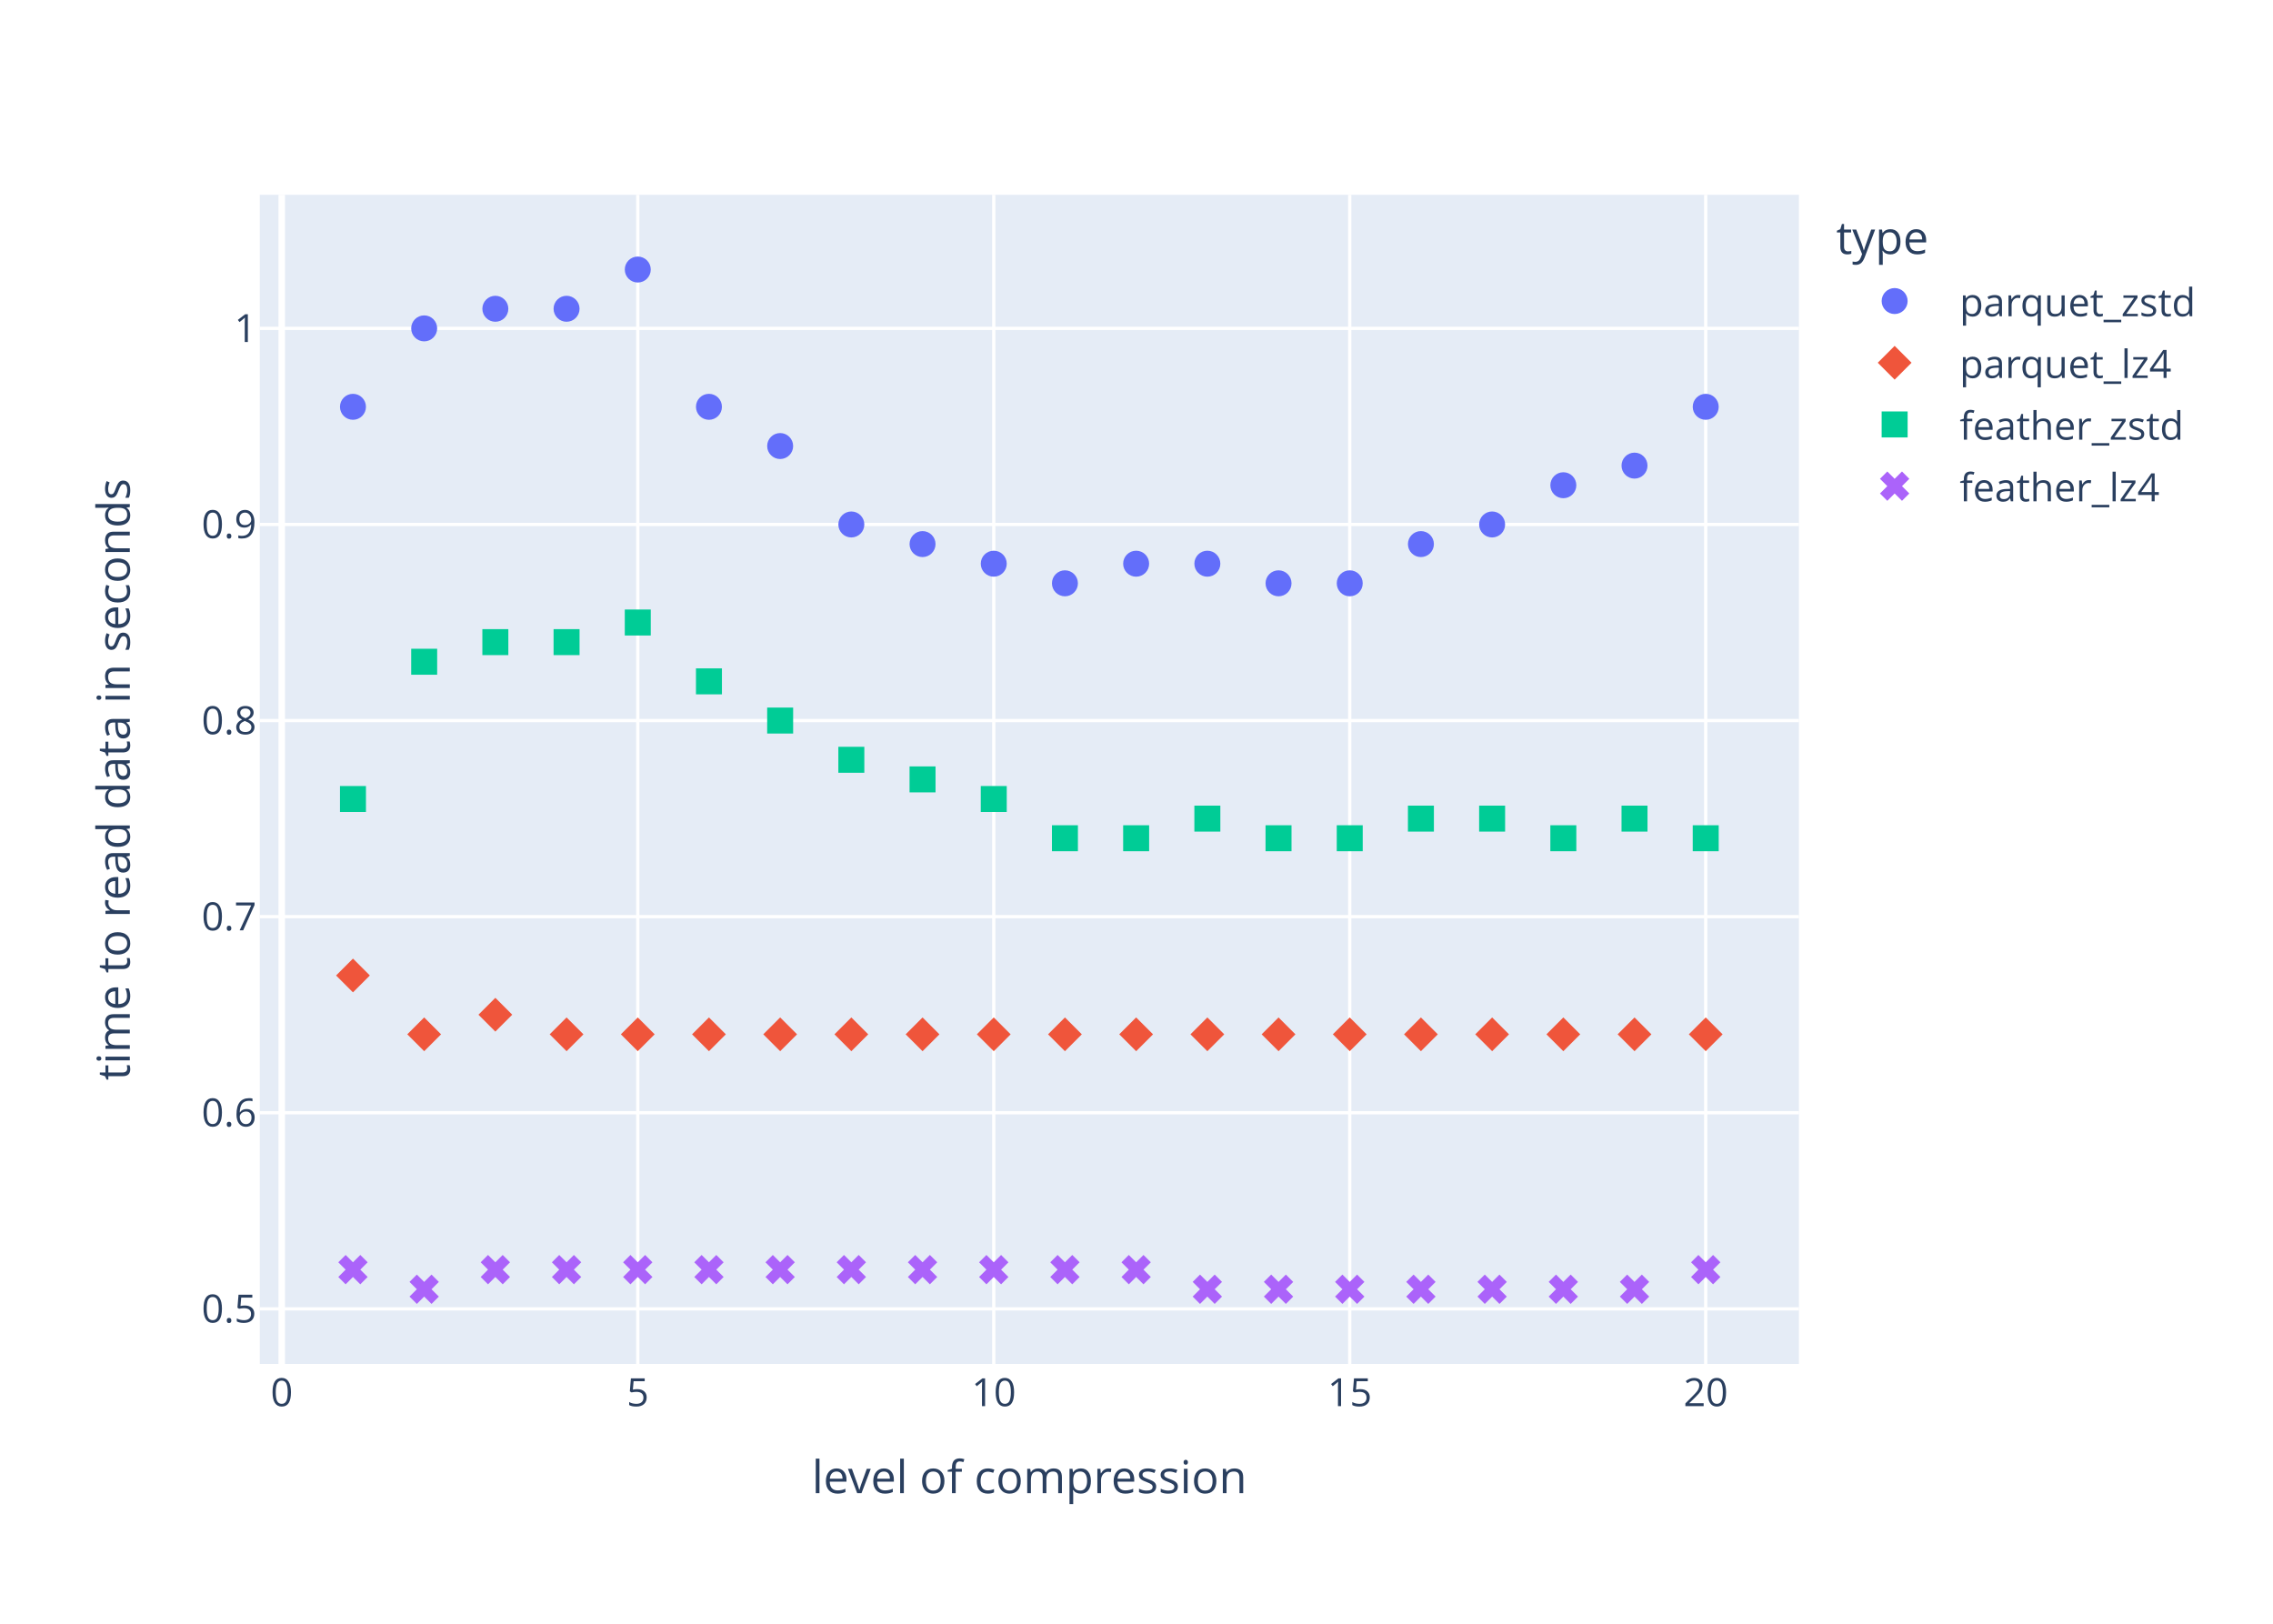
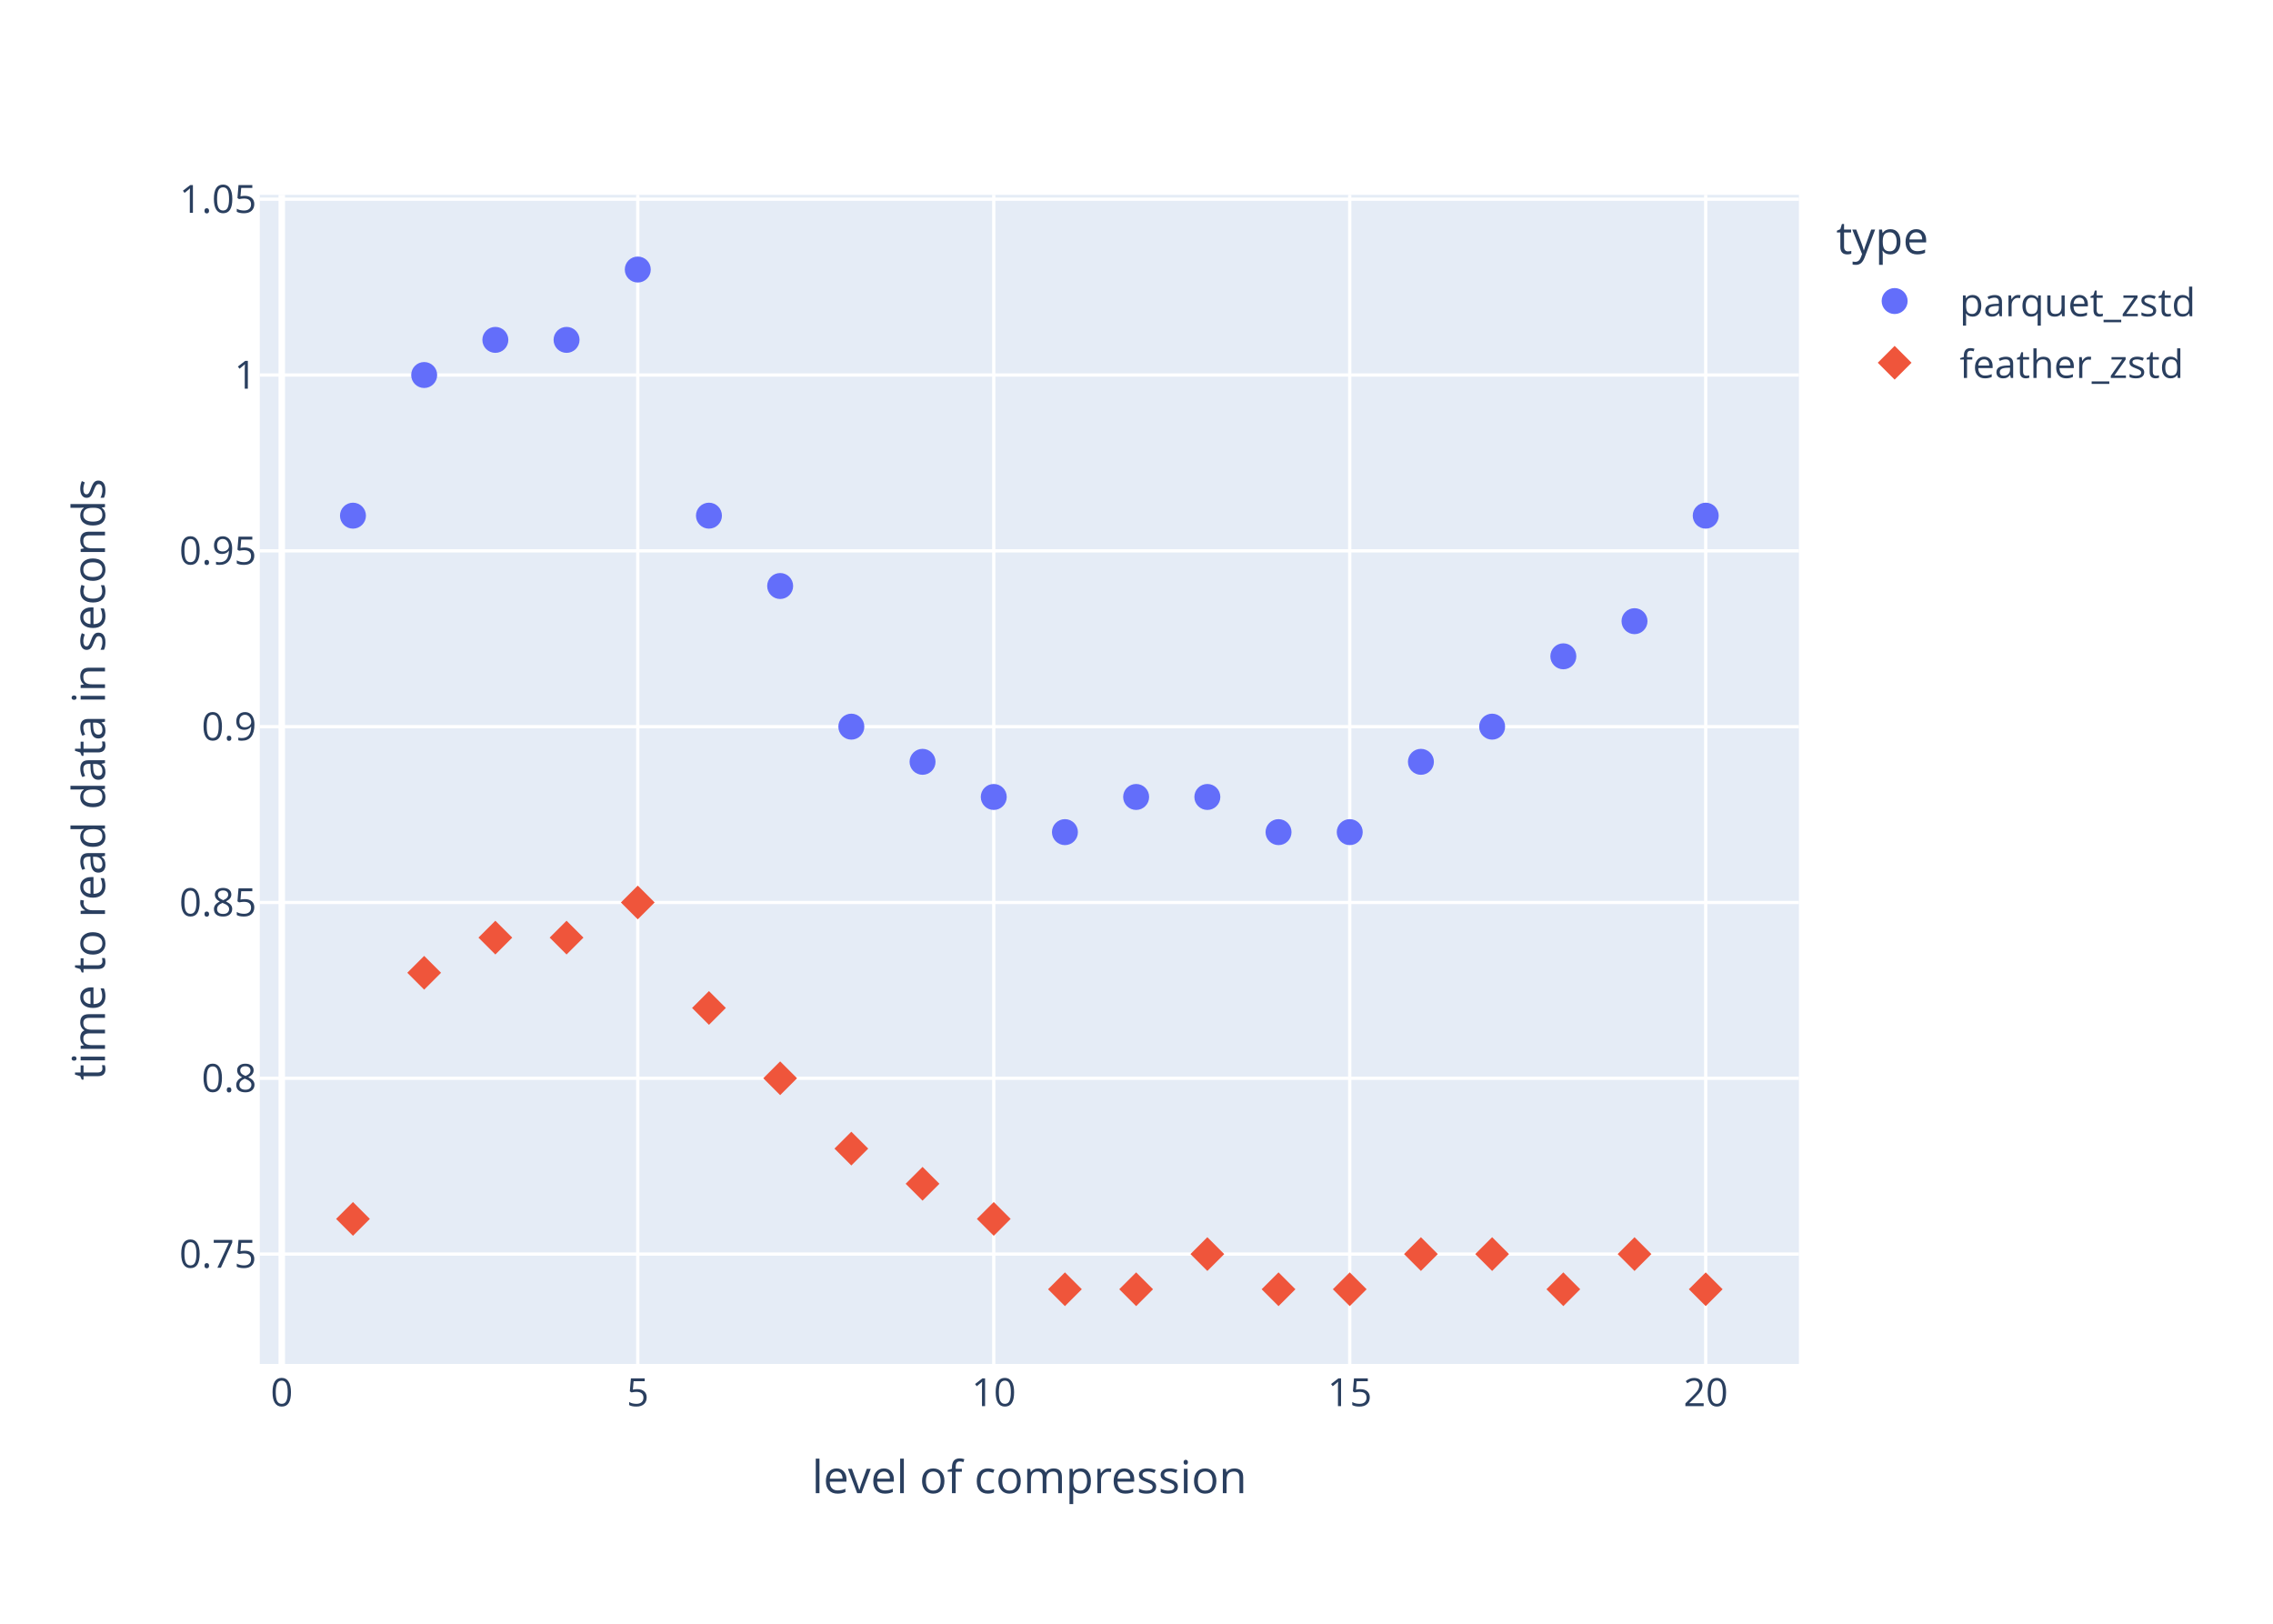
<svg xmlns="http://www.w3.org/2000/svg" class="main-svg" width="700" height="500" style="" viewBox="0 0 700 500">
  <rect x="0" y="0" width="700" height="500" style="fill: rgb(255, 255, 255); fill-opacity: 1;" />
-   <defs id="defs-5e5208">
+   <defs id="defs-20cf2a">
    <g class="clips">
-       <clipPath id="clip5e5208xyplot" class="plotclip">
+       <clipPath id="clip20cf2axyplot" class="plotclip">
        <rect width="474" height="360" />
      </clipPath>
-       <clipPath class="axesclip" id="clip5e5208x">
+       <clipPath class="axesclip" id="clip20cf2ax">
        <rect x="80" y="0" width="474" height="500" />
      </clipPath>
-       <clipPath class="axesclip" id="clip5e5208y">
+       <clipPath class="axesclip" id="clip20cf2ay">
        <rect x="0" y="60" width="700" height="360" />
      </clipPath>
-       <clipPath class="axesclip" id="clip5e5208xy">
+       <clipPath class="axesclip" id="clip20cf2axy">
        <rect x="80" y="60" width="474" height="360" />
      </clipPath>
    </g>
    <g class="gradients" />
    <g class="patterns" />
  </defs>
  <g class="bglayer">
    <rect class="bg" x="80" y="60" width="474" height="360" style="fill: rgb(229, 236, 246); fill-opacity: 1; stroke-width: 0;" />
  </g>
  <g class="layer-below">
    <g class="imagelayer" />
    <g class="shapelayer" />
  </g>
  <g class="cartesianlayer">
    <g class="subplot xy">
      <g class="layer-subplot">
        <g class="shapelayer" />
        <g class="imagelayer" />
      </g>
      <g class="minor-gridlayer">
        <g class="x" />
        <g class="y" />
      </g>
      <g class="gridlayer">
        <g class="x">
          <path class="xgrid crisp" transform="translate(196.41,0)" d="M0,60v360" style="stroke: rgb(255, 255, 255); stroke-opacity: 1; stroke-width: 1px;" />
          <path class="xgrid crisp" transform="translate(306.04,0)" d="M0,60v360" style="stroke: rgb(255, 255, 255); stroke-opacity: 1; stroke-width: 1px;" />
          <path class="xgrid crisp" transform="translate(415.67,0)" d="M0,60v360" style="stroke: rgb(255, 255, 255); stroke-opacity: 1; stroke-width: 1px;" />
          <path class="xgrid crisp" transform="translate(525.3,0)" d="M0,60v360" style="stroke: rgb(255, 255, 255); stroke-opacity: 1; stroke-width: 1px;" />
        </g>
        <g class="y">
-           <path class="ygrid crisp" transform="translate(0,403.04)" d="M80,0h474" style="stroke: rgb(255, 255, 255); stroke-opacity: 1; stroke-width: 1px;" />
-           <path class="ygrid crisp" transform="translate(0,342.65)" d="M80,0h474" style="stroke: rgb(255, 255, 255); stroke-opacity: 1; stroke-width: 1px;" />
-           <path class="ygrid crisp" transform="translate(0,282.27)" d="M80,0h474" style="stroke: rgb(255, 255, 255); stroke-opacity: 1; stroke-width: 1px;" />
-           <path class="ygrid crisp" transform="translate(0,221.88)" d="M80,0h474" style="stroke: rgb(255, 255, 255); stroke-opacity: 1; stroke-width: 1px;" />
-           <path class="ygrid crisp" transform="translate(0,161.5)" d="M80,0h474" style="stroke: rgb(255, 255, 255); stroke-opacity: 1; stroke-width: 1px;" />
-           <path class="ygrid crisp" transform="translate(0,101.12)" d="M80,0h474" style="stroke: rgb(255, 255, 255); stroke-opacity: 1; stroke-width: 1px;" />
+           <path class="ygrid crisp" transform="translate(0,386.17)" d="M80,0h474" style="stroke: rgb(255, 255, 255); stroke-opacity: 1; stroke-width: 1px;" />
+           <path class="ygrid crisp" transform="translate(0,332.03)" d="M80,0h474" style="stroke: rgb(255, 255, 255); stroke-opacity: 1; stroke-width: 1px;" />
+           <path class="ygrid crisp" transform="translate(0,277.9)" d="M80,0h474" style="stroke: rgb(255, 255, 255); stroke-opacity: 1; stroke-width: 1px;" />
+           <path class="ygrid crisp" transform="translate(0,223.76)" d="M80,0h474" style="stroke: rgb(255, 255, 255); stroke-opacity: 1; stroke-width: 1px;" />
+           <path class="ygrid crisp" transform="translate(0,169.62)" d="M80,0h474" style="stroke: rgb(255, 255, 255); stroke-opacity: 1; stroke-width: 1px;" />
+           <path class="ygrid crisp" transform="translate(0,115.48)" d="M80,0h474" style="stroke: rgb(255, 255, 255); stroke-opacity: 1; stroke-width: 1px;" />
+           <path class="ygrid crisp" transform="translate(0,61.34)" d="M80,0h474" style="stroke: rgb(255, 255, 255); stroke-opacity: 1; stroke-width: 1px;" />
        </g>
      </g>
      <g class="zerolinelayer">
        <path class="xzl zl crisp" transform="translate(86.77,0)" d="M0,60v360" style="stroke: rgb(255, 255, 255); stroke-opacity: 1; stroke-width: 2px;" />
      </g>
      <g class="layer-between">
        <g class="shapelayer" />
        <g class="imagelayer" />
      </g>
      <path class="xlines-below" />
      <path class="ylines-below" />
      <g class="overlines-below" />
      <g class="xaxislayer-below" />
      <g class="yaxislayer-below" />
      <g class="overaxes-below" />
-       <g class="plot" transform="translate(80,60)" clip-path="url(#clip5e5208xyplot)">
+       <g class="plot" transform="translate(80,60)" clip-path="url(#clip20cf2axyplot)">
        <g class="scatterlayer mlayer">
-           <g class="trace scatter tracee0b174" style="stroke-miterlimit: 2; opacity: 1;">
+           <g class="trace scatter trace0eaadf" style="stroke-miterlimit: 2; opacity: 1;">
            <g class="fills" />
            <g class="errorbars" />
            <g class="lines" />
            <g class="points">
-               <path class="point plotly-customdata" transform="translate(28.7,65.27)" d="M4,0A4,4 0 1,1 0,-4A4,4 0 0,1 4,0Z" style="opacity: 1; stroke-width: 0px; fill: rgb(99, 110, 250); fill-opacity: 1;" />
-               <path class="point plotly-customdata" transform="translate(50.63,41.12)" d="M4,0A4,4 0 1,1 0,-4A4,4 0 0,1 4,0Z" style="opacity: 1; stroke-width: 0px; fill: rgb(99, 110, 250); fill-opacity: 1;" />
-               <path class="point plotly-customdata" transform="translate(72.55,35.08)" d="M4,0A4,4 0 1,1 0,-4A4,4 0 0,1 4,0Z" style="opacity: 1; stroke-width: 0px; fill: rgb(99, 110, 250); fill-opacity: 1;" />
-               <path class="point plotly-customdata" transform="translate(94.48,35.08)" d="M4,0A4,4 0 1,1 0,-4A4,4 0 0,1 4,0Z" style="opacity: 1; stroke-width: 0px; fill: rgb(99, 110, 250); fill-opacity: 1;" />
+               <path class="point plotly-customdata" transform="translate(28.7,98.79)" d="M4,0A4,4 0 1,1 0,-4A4,4 0 0,1 4,0Z" style="opacity: 1; stroke-width: 0px; fill: rgb(99, 110, 250); fill-opacity: 1;" />
+               <path class="point plotly-customdata" transform="translate(50.63,55.48)" d="M4,0A4,4 0 1,1 0,-4A4,4 0 0,1 4,0Z" style="opacity: 1; stroke-width: 0px; fill: rgb(99, 110, 250); fill-opacity: 1;" />
+               <path class="point plotly-customdata" transform="translate(72.55,44.66)" d="M4,0A4,4 0 1,1 0,-4A4,4 0 0,1 4,0Z" style="opacity: 1; stroke-width: 0px; fill: rgb(99, 110, 250); fill-opacity: 1;" />
+               <path class="point plotly-customdata" transform="translate(94.48,44.66)" d="M4,0A4,4 0 1,1 0,-4A4,4 0 0,1 4,0Z" style="opacity: 1; stroke-width: 0px; fill: rgb(99, 110, 250); fill-opacity: 1;" />
              <path class="point plotly-customdata" transform="translate(116.41,23)" d="M4,0A4,4 0 1,1 0,-4A4,4 0 0,1 4,0Z" style="opacity: 1; stroke-width: 0px; fill: rgb(99, 110, 250); fill-opacity: 1;" />
-               <path class="point plotly-customdata" transform="translate(138.33,65.27)" d="M4,0A4,4 0 1,1 0,-4A4,4 0 0,1 4,0Z" style="opacity: 1; stroke-width: 0px; fill: rgb(99, 110, 250); fill-opacity: 1;" />
-               <path class="point plotly-customdata" transform="translate(160.26,77.35)" d="M4,0A4,4 0 1,1 0,-4A4,4 0 0,1 4,0Z" style="opacity: 1; stroke-width: 0px; fill: rgb(99, 110, 250); fill-opacity: 1;" />
-               <path class="point plotly-customdata" transform="translate(182.18,101.5)" d="M4,0A4,4 0 1,1 0,-4A4,4 0 0,1 4,0Z" style="opacity: 1; stroke-width: 0px; fill: rgb(99, 110, 250); fill-opacity: 1;" />
-               <path class="point plotly-customdata" transform="translate(204.11,107.54)" d="M4,0A4,4 0 1,1 0,-4A4,4 0 0,1 4,0Z" style="opacity: 1; stroke-width: 0px; fill: rgb(99, 110, 250); fill-opacity: 1;" />
-               <path class="point plotly-customdata" transform="translate(226.04,113.58)" d="M4,0A4,4 0 1,1 0,-4A4,4 0 0,1 4,0Z" style="opacity: 1; stroke-width: 0px; fill: rgb(99, 110, 250); fill-opacity: 1;" />
-               <path class="point plotly-customdata" transform="translate(247.96,119.62)" d="M4,0A4,4 0 1,1 0,-4A4,4 0 0,1 4,0Z" style="opacity: 1; stroke-width: 0px; fill: rgb(99, 110, 250); fill-opacity: 1;" />
-               <path class="point plotly-customdata" transform="translate(269.89,113.58)" d="M4,0A4,4 0 1,1 0,-4A4,4 0 0,1 4,0Z" style="opacity: 1; stroke-width: 0px; fill: rgb(99, 110, 250); fill-opacity: 1;" />
-               <path class="point plotly-customdata" transform="translate(291.82,113.58)" d="M4,0A4,4 0 1,1 0,-4A4,4 0 0,1 4,0Z" style="opacity: 1; stroke-width: 0px; fill: rgb(99, 110, 250); fill-opacity: 1;" />
-               <path class="point plotly-customdata" transform="translate(313.74,119.62)" d="M4,0A4,4 0 1,1 0,-4A4,4 0 0,1 4,0Z" style="opacity: 1; stroke-width: 0px; fill: rgb(99, 110, 250); fill-opacity: 1;" />
-               <path class="point plotly-customdata" transform="translate(335.67,119.62)" d="M4,0A4,4 0 1,1 0,-4A4,4 0 0,1 4,0Z" style="opacity: 1; stroke-width: 0px; fill: rgb(99, 110, 250); fill-opacity: 1;" />
-               <path class="point plotly-customdata" transform="translate(357.59,107.54)" d="M4,0A4,4 0 1,1 0,-4A4,4 0 0,1 4,0Z" style="opacity: 1; stroke-width: 0px; fill: rgb(99, 110, 250); fill-opacity: 1;" />
-               <path class="point plotly-customdata" transform="translate(379.52,101.5)" d="M4,0A4,4 0 1,1 0,-4A4,4 0 0,1 4,0Z" style="opacity: 1; stroke-width: 0px; fill: rgb(99, 110, 250); fill-opacity: 1;" />
-               <path class="point plotly-customdata" transform="translate(401.45,89.42)" d="M4,0A4,4 0 1,1 0,-4A4,4 0 0,1 4,0Z" style="opacity: 1; stroke-width: 0px; fill: rgb(99, 110, 250); fill-opacity: 1;" />
-               <path class="point plotly-customdata" transform="translate(423.37,83.38)" d="M4,0A4,4 0 1,1 0,-4A4,4 0 0,1 4,0Z" style="opacity: 1; stroke-width: 0px; fill: rgb(99, 110, 250); fill-opacity: 1;" />
-               <path class="point plotly-customdata" transform="translate(445.3,65.27)" d="M4,0A4,4 0 1,1 0,-4A4,4 0 0,1 4,0Z" style="opacity: 1; stroke-width: 0px; fill: rgb(99, 110, 250); fill-opacity: 1;" />
+               <path class="point plotly-customdata" transform="translate(138.33,98.79)" d="M4,0A4,4 0 1,1 0,-4A4,4 0 0,1 4,0Z" style="opacity: 1; stroke-width: 0px; fill: rgb(99, 110, 250); fill-opacity: 1;" />
+               <path class="point plotly-customdata" transform="translate(160.26,120.45)" d="M4,0A4,4 0 1,1 0,-4A4,4 0 0,1 4,0Z" style="opacity: 1; stroke-width: 0px; fill: rgb(99, 110, 250); fill-opacity: 1;" />
+               <path class="point plotly-customdata" transform="translate(182.18,163.76)" d="M4,0A4,4 0 1,1 0,-4A4,4 0 0,1 4,0Z" style="opacity: 1; stroke-width: 0px; fill: rgb(99, 110, 250); fill-opacity: 1;" />
+               <path class="point plotly-customdata" transform="translate(204.11,174.59)" d="M4,0A4,4 0 1,1 0,-4A4,4 0 0,1 4,0Z" style="opacity: 1; stroke-width: 0px; fill: rgb(99, 110, 250); fill-opacity: 1;" />
+               <path class="point plotly-customdata" transform="translate(226.04,185.41)" d="M4,0A4,4 0 1,1 0,-4A4,4 0 0,1 4,0Z" style="opacity: 1; stroke-width: 0px; fill: rgb(99, 110, 250); fill-opacity: 1;" />
+               <path class="point plotly-customdata" transform="translate(247.96,196.24)" d="M4,0A4,4 0 1,1 0,-4A4,4 0 0,1 4,0Z" style="opacity: 1; stroke-width: 0px; fill: rgb(99, 110, 250); fill-opacity: 1;" />
+               <path class="point plotly-customdata" transform="translate(269.89,185.41)" d="M4,0A4,4 0 1,1 0,-4A4,4 0 0,1 4,0Z" style="opacity: 1; stroke-width: 0px; fill: rgb(99, 110, 250); fill-opacity: 1;" />
+               <path class="point plotly-customdata" transform="translate(291.82,185.41)" d="M4,0A4,4 0 1,1 0,-4A4,4 0 0,1 4,0Z" style="opacity: 1; stroke-width: 0px; fill: rgb(99, 110, 250); fill-opacity: 1;" />
+               <path class="point plotly-customdata" transform="translate(313.74,196.24)" d="M4,0A4,4 0 1,1 0,-4A4,4 0 0,1 4,0Z" style="opacity: 1; stroke-width: 0px; fill: rgb(99, 110, 250); fill-opacity: 1;" />
+               <path class="point plotly-customdata" transform="translate(335.67,196.24)" d="M4,0A4,4 0 1,1 0,-4A4,4 0 0,1 4,0Z" style="opacity: 1; stroke-width: 0px; fill: rgb(99, 110, 250); fill-opacity: 1;" />
+               <path class="point plotly-customdata" transform="translate(357.59,174.59)" d="M4,0A4,4 0 1,1 0,-4A4,4 0 0,1 4,0Z" style="opacity: 1; stroke-width: 0px; fill: rgb(99, 110, 250); fill-opacity: 1;" />
+               <path class="point plotly-customdata" transform="translate(379.52,163.76)" d="M4,0A4,4 0 1,1 0,-4A4,4 0 0,1 4,0Z" style="opacity: 1; stroke-width: 0px; fill: rgb(99, 110, 250); fill-opacity: 1;" />
+               <path class="point plotly-customdata" transform="translate(401.45,142.1)" d="M4,0A4,4 0 1,1 0,-4A4,4 0 0,1 4,0Z" style="opacity: 1; stroke-width: 0px; fill: rgb(99, 110, 250); fill-opacity: 1;" />
+               <path class="point plotly-customdata" transform="translate(423.37,131.28)" d="M4,0A4,4 0 1,1 0,-4A4,4 0 0,1 4,0Z" style="opacity: 1; stroke-width: 0px; fill: rgb(99, 110, 250); fill-opacity: 1;" />
+               <path class="point plotly-customdata" transform="translate(445.3,98.79)" d="M4,0A4,4 0 1,1 0,-4A4,4 0 0,1 4,0Z" style="opacity: 1; stroke-width: 0px; fill: rgb(99, 110, 250); fill-opacity: 1;" />
            </g>
            <g class="text" />
          </g>
-           <g class="trace scatter tracea1985b" style="stroke-miterlimit: 2; opacity: 1;">
+           <g class="trace scatter trace8ed92d" style="stroke-miterlimit: 2; opacity: 1;">
            <g class="fills" />
            <g class="errorbars" />
            <g class="lines" />
            <g class="points">
-               <path class="point plotly-customdata" transform="translate(28.7,240.38)" d="M5.2,0L0,5.2L-5.2,0L0,-5.2Z" style="opacity: 1; stroke-width: 0px; fill: rgb(239, 85, 59); fill-opacity: 1;" />
-               <path class="point plotly-customdata" transform="translate(50.63,258.5)" d="M5.2,0L0,5.2L-5.2,0L0,-5.2Z" style="opacity: 1; stroke-width: 0px; fill: rgb(239, 85, 59); fill-opacity: 1;" />
-               <path class="point plotly-customdata" transform="translate(72.55,252.46)" d="M5.2,0L0,5.2L-5.2,0L0,-5.2Z" style="opacity: 1; stroke-width: 0px; fill: rgb(239, 85, 59); fill-opacity: 1;" />
-               <path class="point plotly-customdata" transform="translate(94.48,258.5)" d="M5.2,0L0,5.2L-5.2,0L0,-5.2Z" style="opacity: 1; stroke-width: 0px; fill: rgb(239, 85, 59); fill-opacity: 1;" />
-               <path class="point plotly-customdata" transform="translate(116.41,258.5)" d="M5.2,0L0,5.2L-5.2,0L0,-5.2Z" style="opacity: 1; stroke-width: 0px; fill: rgb(239, 85, 59); fill-opacity: 1;" />
-               <path class="point plotly-customdata" transform="translate(138.33,258.5)" d="M5.2,0L0,5.2L-5.2,0L0,-5.2Z" style="opacity: 1; stroke-width: 0px; fill: rgb(239, 85, 59); fill-opacity: 1;" />
-               <path class="point plotly-customdata" transform="translate(160.26,258.5)" d="M5.2,0L0,5.2L-5.2,0L0,-5.2Z" style="opacity: 1; stroke-width: 0px; fill: rgb(239, 85, 59); fill-opacity: 1;" />
-               <path class="point plotly-customdata" transform="translate(182.18,258.5)" d="M5.2,0L0,5.2L-5.2,0L0,-5.2Z" style="opacity: 1; stroke-width: 0px; fill: rgb(239, 85, 59); fill-opacity: 1;" />
-               <path class="point plotly-customdata" transform="translate(204.11,258.5)" d="M5.2,0L0,5.2L-5.2,0L0,-5.2Z" style="opacity: 1; stroke-width: 0px; fill: rgb(239, 85, 59); fill-opacity: 1;" />
-               <path class="point plotly-customdata" transform="translate(226.04,258.5)" d="M5.2,0L0,5.2L-5.2,0L0,-5.2Z" style="opacity: 1; stroke-width: 0px; fill: rgb(239, 85, 59); fill-opacity: 1;" />
-               <path class="point plotly-customdata" transform="translate(247.96,258.5)" d="M5.2,0L0,5.2L-5.2,0L0,-5.2Z" style="opacity: 1; stroke-width: 0px; fill: rgb(239, 85, 59); fill-opacity: 1;" />
-               <path class="point plotly-customdata" transform="translate(269.89,258.5)" d="M5.2,0L0,5.2L-5.2,0L0,-5.2Z" style="opacity: 1; stroke-width: 0px; fill: rgb(239, 85, 59); fill-opacity: 1;" />
-               <path class="point plotly-customdata" transform="translate(291.82,258.5)" d="M5.2,0L0,5.2L-5.2,0L0,-5.2Z" style="opacity: 1; stroke-width: 0px; fill: rgb(239, 85, 59); fill-opacity: 1;" />
-               <path class="point plotly-customdata" transform="translate(313.74,258.5)" d="M5.2,0L0,5.2L-5.2,0L0,-5.2Z" style="opacity: 1; stroke-width: 0px; fill: rgb(239, 85, 59); fill-opacity: 1;" />
-               <path class="point plotly-customdata" transform="translate(335.67,258.5)" d="M5.2,0L0,5.2L-5.2,0L0,-5.2Z" style="opacity: 1; stroke-width: 0px; fill: rgb(239, 85, 59); fill-opacity: 1;" />
-               <path class="point plotly-customdata" transform="translate(357.59,258.5)" d="M5.2,0L0,5.2L-5.2,0L0,-5.2Z" style="opacity: 1; stroke-width: 0px; fill: rgb(239, 85, 59); fill-opacity: 1;" />
-               <path class="point plotly-customdata" transform="translate(379.52,258.5)" d="M5.2,0L0,5.2L-5.2,0L0,-5.2Z" style="opacity: 1; stroke-width: 0px; fill: rgb(239, 85, 59); fill-opacity: 1;" />
-               <path class="point plotly-customdata" transform="translate(401.45,258.5)" d="M5.2,0L0,5.2L-5.2,0L0,-5.2Z" style="opacity: 1; stroke-width: 0px; fill: rgb(239, 85, 59); fill-opacity: 1;" />
-               <path class="point plotly-customdata" transform="translate(423.37,258.5)" d="M5.2,0L0,5.2L-5.2,0L0,-5.2Z" style="opacity: 1; stroke-width: 0px; fill: rgb(239, 85, 59); fill-opacity: 1;" />
-               <path class="point plotly-customdata" transform="translate(445.3,258.5)" d="M5.2,0L0,5.2L-5.2,0L0,-5.2Z" style="opacity: 1; stroke-width: 0px; fill: rgb(239, 85, 59); fill-opacity: 1;" />
-             </g>
-             <g class="text" />
-           </g>
-           <g class="trace scatter trace12e8a0" style="stroke-miterlimit: 2; opacity: 1;">
-             <g class="fills" />
-             <g class="errorbars" />
-             <g class="lines" />
-             <g class="points">
-               <path class="point plotly-customdata" transform="translate(28.7,186.04)" d="M4,4H-4V-4H4Z" style="opacity: 1; stroke-width: 0px; fill: rgb(0, 204, 150); fill-opacity: 1;" />
-               <path class="point plotly-customdata" transform="translate(50.63,143.77)" d="M4,4H-4V-4H4Z" style="opacity: 1; stroke-width: 0px; fill: rgb(0, 204, 150); fill-opacity: 1;" />
-               <path class="point plotly-customdata" transform="translate(72.55,137.73)" d="M4,4H-4V-4H4Z" style="opacity: 1; stroke-width: 0px; fill: rgb(0, 204, 150); fill-opacity: 1;" />
-               <path class="point plotly-customdata" transform="translate(94.48,137.73)" d="M4,4H-4V-4H4Z" style="opacity: 1; stroke-width: 0px; fill: rgb(0, 204, 150); fill-opacity: 1;" />
-               <path class="point plotly-customdata" transform="translate(116.41,131.69)" d="M4,4H-4V-4H4Z" style="opacity: 1; stroke-width: 0px; fill: rgb(0, 204, 150); fill-opacity: 1;" />
-               <path class="point plotly-customdata" transform="translate(138.33,149.81)" d="M4,4H-4V-4H4Z" style="opacity: 1; stroke-width: 0px; fill: rgb(0, 204, 150); fill-opacity: 1;" />
-               <path class="point plotly-customdata" transform="translate(160.26,161.88)" d="M4,4H-4V-4H4Z" style="opacity: 1; stroke-width: 0px; fill: rgb(0, 204, 150); fill-opacity: 1;" />
-               <path class="point plotly-customdata" transform="translate(182.18,173.96)" d="M4,4H-4V-4H4Z" style="opacity: 1; stroke-width: 0px; fill: rgb(0, 204, 150); fill-opacity: 1;" />
-               <path class="point plotly-customdata" transform="translate(204.11,180)" d="M4,4H-4V-4H4Z" style="opacity: 1; stroke-width: 0px; fill: rgb(0, 204, 150); fill-opacity: 1;" />
-               <path class="point plotly-customdata" transform="translate(226.04,186.04)" d="M4,4H-4V-4H4Z" style="opacity: 1; stroke-width: 0px; fill: rgb(0, 204, 150); fill-opacity: 1;" />
-               <path class="point plotly-customdata" transform="translate(247.96,198.12)" d="M4,4H-4V-4H4Z" style="opacity: 1; stroke-width: 0px; fill: rgb(0, 204, 150); fill-opacity: 1;" />
-               <path class="point plotly-customdata" transform="translate(269.89,198.12)" d="M4,4H-4V-4H4Z" style="opacity: 1; stroke-width: 0px; fill: rgb(0, 204, 150); fill-opacity: 1;" />
-               <path class="point plotly-customdata" transform="translate(291.82,192.08)" d="M4,4H-4V-4H4Z" style="opacity: 1; stroke-width: 0px; fill: rgb(0, 204, 150); fill-opacity: 1;" />
-               <path class="point plotly-customdata" transform="translate(313.74,198.12)" d="M4,4H-4V-4H4Z" style="opacity: 1; stroke-width: 0px; fill: rgb(0, 204, 150); fill-opacity: 1;" />
-               <path class="point plotly-customdata" transform="translate(335.67,198.12)" d="M4,4H-4V-4H4Z" style="opacity: 1; stroke-width: 0px; fill: rgb(0, 204, 150); fill-opacity: 1;" />
-               <path class="point plotly-customdata" transform="translate(357.59,192.08)" d="M4,4H-4V-4H4Z" style="opacity: 1; stroke-width: 0px; fill: rgb(0, 204, 150); fill-opacity: 1;" />
-               <path class="point plotly-customdata" transform="translate(379.52,192.08)" d="M4,4H-4V-4H4Z" style="opacity: 1; stroke-width: 0px; fill: rgb(0, 204, 150); fill-opacity: 1;" />
-               <path class="point plotly-customdata" transform="translate(401.45,198.12)" d="M4,4H-4V-4H4Z" style="opacity: 1; stroke-width: 0px; fill: rgb(0, 204, 150); fill-opacity: 1;" />
-               <path class="point plotly-customdata" transform="translate(423.37,192.08)" d="M4,4H-4V-4H4Z" style="opacity: 1; stroke-width: 0px; fill: rgb(0, 204, 150); fill-opacity: 1;" />
-               <path class="point plotly-customdata" transform="translate(445.3,198.12)" d="M4,4H-4V-4H4Z" style="opacity: 1; stroke-width: 0px; fill: rgb(0, 204, 150); fill-opacity: 1;" />
-             </g>
-             <g class="text" />
-           </g>
-           <g class="trace scatter trace28b489" style="stroke-miterlimit: 2; opacity: 1;">
-             <g class="fills" />
-             <g class="errorbars" />
-             <g class="lines" />
-             <g class="points">
-               <path class="point plotly-customdata" transform="translate(28.7,330.96)" d="M0,2.26l2.26,2.26l2.26,-2.26l-2.26,-2.26l2.26,-2.26l-2.26,-2.26l-2.26,2.26l-2.26,-2.26l-2.26,2.26l2.26,2.26l-2.26,2.26l2.26,2.26Z" style="opacity: 1; stroke-width: 0px; fill: rgb(171, 99, 250); fill-opacity: 1;" />
-               <path class="point plotly-customdata" transform="translate(50.63,337)" d="M0,2.26l2.26,2.26l2.26,-2.26l-2.26,-2.26l2.26,-2.26l-2.26,-2.26l-2.26,2.26l-2.26,-2.26l-2.26,2.26l2.26,2.26l-2.26,2.26l2.26,2.26Z" style="opacity: 1; stroke-width: 0px; fill: rgb(171, 99, 250); fill-opacity: 1;" />
-               <path class="point plotly-customdata" transform="translate(72.55,330.96)" d="M0,2.26l2.26,2.26l2.26,-2.26l-2.26,-2.26l2.26,-2.26l-2.26,-2.26l-2.26,2.26l-2.26,-2.26l-2.26,2.26l2.26,2.26l-2.26,2.26l2.26,2.26Z" style="opacity: 1; stroke-width: 0px; fill: rgb(171, 99, 250); fill-opacity: 1;" />
-               <path class="point plotly-customdata" transform="translate(94.48,330.96)" d="M0,2.26l2.26,2.26l2.26,-2.26l-2.26,-2.26l2.26,-2.26l-2.26,-2.26l-2.26,2.26l-2.26,-2.26l-2.26,2.26l2.26,2.26l-2.26,2.26l2.26,2.26Z" style="opacity: 1; stroke-width: 0px; fill: rgb(171, 99, 250); fill-opacity: 1;" />
-               <path class="point plotly-customdata" transform="translate(116.41,330.96)" d="M0,2.26l2.26,2.26l2.26,-2.26l-2.26,-2.26l2.26,-2.26l-2.26,-2.26l-2.26,2.26l-2.26,-2.26l-2.26,2.26l2.26,2.26l-2.26,2.26l2.26,2.26Z" style="opacity: 1; stroke-width: 0px; fill: rgb(171, 99, 250); fill-opacity: 1;" />
-               <path class="point plotly-customdata" transform="translate(138.33,330.96)" d="M0,2.26l2.26,2.26l2.26,-2.26l-2.26,-2.26l2.26,-2.26l-2.26,-2.26l-2.26,2.26l-2.26,-2.26l-2.26,2.26l2.26,2.26l-2.26,2.26l2.26,2.26Z" style="opacity: 1; stroke-width: 0px; fill: rgb(171, 99, 250); fill-opacity: 1;" />
-               <path class="point plotly-customdata" transform="translate(160.26,330.96)" d="M0,2.26l2.26,2.26l2.26,-2.26l-2.26,-2.26l2.26,-2.26l-2.26,-2.26l-2.26,2.26l-2.26,-2.26l-2.26,2.26l2.26,2.26l-2.26,2.26l2.26,2.26Z" style="opacity: 1; stroke-width: 0px; fill: rgb(171, 99, 250); fill-opacity: 1;" />
-               <path class="point plotly-customdata" transform="translate(182.18,330.96)" d="M0,2.26l2.26,2.26l2.26,-2.26l-2.26,-2.26l2.26,-2.26l-2.26,-2.26l-2.26,2.26l-2.26,-2.26l-2.26,2.26l2.26,2.26l-2.26,2.26l2.26,2.26Z" style="opacity: 1; stroke-width: 0px; fill: rgb(171, 99, 250); fill-opacity: 1;" />
-               <path class="point plotly-customdata" transform="translate(204.11,330.96)" d="M0,2.26l2.26,2.26l2.26,-2.26l-2.26,-2.26l2.26,-2.26l-2.26,-2.26l-2.26,2.26l-2.26,-2.26l-2.26,2.26l2.26,2.26l-2.26,2.26l2.26,2.26Z" style="opacity: 1; stroke-width: 0px; fill: rgb(171, 99, 250); fill-opacity: 1;" />
-               <path class="point plotly-customdata" transform="translate(226.04,330.96)" d="M0,2.26l2.26,2.26l2.26,-2.26l-2.26,-2.26l2.26,-2.26l-2.26,-2.26l-2.26,2.26l-2.26,-2.26l-2.26,2.26l2.26,2.26l-2.26,2.26l2.26,2.26Z" style="opacity: 1; stroke-width: 0px; fill: rgb(171, 99, 250); fill-opacity: 1;" />
-               <path class="point plotly-customdata" transform="translate(247.96,330.96)" d="M0,2.26l2.26,2.26l2.26,-2.26l-2.26,-2.26l2.26,-2.26l-2.26,-2.26l-2.26,2.26l-2.26,-2.26l-2.26,2.26l2.26,2.26l-2.26,2.26l2.26,2.26Z" style="opacity: 1; stroke-width: 0px; fill: rgb(171, 99, 250); fill-opacity: 1;" />
-               <path class="point plotly-customdata" transform="translate(269.89,330.96)" d="M0,2.26l2.26,2.26l2.26,-2.26l-2.26,-2.26l2.26,-2.26l-2.26,-2.26l-2.26,2.26l-2.26,-2.26l-2.26,2.26l2.26,2.26l-2.26,2.26l2.26,2.26Z" style="opacity: 1; stroke-width: 0px; fill: rgb(171, 99, 250); fill-opacity: 1;" />
-               <path class="point plotly-customdata" transform="translate(291.82,337)" d="M0,2.26l2.26,2.26l2.26,-2.26l-2.26,-2.26l2.26,-2.26l-2.26,-2.26l-2.26,2.26l-2.26,-2.26l-2.26,2.26l2.26,2.26l-2.26,2.26l2.26,2.26Z" style="opacity: 1; stroke-width: 0px; fill: rgb(171, 99, 250); fill-opacity: 1;" />
-               <path class="point plotly-customdata" transform="translate(313.74,337)" d="M0,2.26l2.26,2.26l2.26,-2.26l-2.26,-2.26l2.26,-2.26l-2.26,-2.26l-2.26,2.26l-2.26,-2.26l-2.26,2.26l2.26,2.26l-2.26,2.26l2.26,2.26Z" style="opacity: 1; stroke-width: 0px; fill: rgb(171, 99, 250); fill-opacity: 1;" />
-               <path class="point plotly-customdata" transform="translate(335.67,337)" d="M0,2.26l2.26,2.26l2.26,-2.26l-2.26,-2.26l2.26,-2.26l-2.26,-2.26l-2.26,2.26l-2.26,-2.26l-2.26,2.26l2.26,2.26l-2.26,2.26l2.26,2.26Z" style="opacity: 1; stroke-width: 0px; fill: rgb(171, 99, 250); fill-opacity: 1;" />
-               <path class="point plotly-customdata" transform="translate(357.59,337)" d="M0,2.26l2.26,2.26l2.26,-2.26l-2.26,-2.26l2.26,-2.26l-2.26,-2.26l-2.26,2.26l-2.26,-2.26l-2.26,2.26l2.26,2.26l-2.26,2.26l2.26,2.26Z" style="opacity: 1; stroke-width: 0px; fill: rgb(171, 99, 250); fill-opacity: 1;" />
-               <path class="point plotly-customdata" transform="translate(379.52,337)" d="M0,2.26l2.26,2.26l2.26,-2.26l-2.26,-2.26l2.26,-2.26l-2.26,-2.26l-2.26,2.26l-2.26,-2.26l-2.26,2.26l2.26,2.26l-2.26,2.26l2.26,2.26Z" style="opacity: 1; stroke-width: 0px; fill: rgb(171, 99, 250); fill-opacity: 1;" />
-               <path class="point plotly-customdata" transform="translate(401.45,337)" d="M0,2.26l2.26,2.26l2.26,-2.26l-2.26,-2.26l2.26,-2.26l-2.26,-2.26l-2.26,2.26l-2.26,-2.26l-2.26,2.26l2.26,2.26l-2.26,2.26l2.26,2.26Z" style="opacity: 1; stroke-width: 0px; fill: rgb(171, 99, 250); fill-opacity: 1;" />
-               <path class="point plotly-customdata" transform="translate(423.37,337)" d="M0,2.26l2.26,2.26l2.26,-2.26l-2.26,-2.26l2.26,-2.26l-2.26,-2.26l-2.26,2.26l-2.26,-2.26l-2.26,2.26l2.26,2.26l-2.26,2.26l2.26,2.26Z" style="opacity: 1; stroke-width: 0px; fill: rgb(171, 99, 250); fill-opacity: 1;" />
-               <path class="point plotly-customdata" transform="translate(445.3,330.96)" d="M0,2.26l2.26,2.26l2.26,-2.26l-2.26,-2.26l2.26,-2.26l-2.26,-2.26l-2.26,2.26l-2.26,-2.26l-2.26,2.26l2.26,2.26l-2.26,2.26l2.26,2.26Z" style="opacity: 1; stroke-width: 0px; fill: rgb(171, 99, 250); fill-opacity: 1;" />
+               <path class="point plotly-customdata" transform="translate(28.7,315.34)" d="M5.2,0L0,5.2L-5.2,0L0,-5.2Z" style="opacity: 1; stroke-width: 0px; fill: rgb(239, 85, 59); fill-opacity: 1;" />
+               <path class="point plotly-customdata" transform="translate(50.63,239.55)" d="M5.2,0L0,5.2L-5.2,0L0,-5.2Z" style="opacity: 1; stroke-width: 0px; fill: rgb(239, 85, 59); fill-opacity: 1;" />
+               <path class="point plotly-customdata" transform="translate(72.55,228.72)" d="M5.2,0L0,5.2L-5.2,0L0,-5.2Z" style="opacity: 1; stroke-width: 0px; fill: rgb(239, 85, 59); fill-opacity: 1;" />
+               <path class="point plotly-customdata" transform="translate(94.48,228.72)" d="M5.2,0L0,5.2L-5.2,0L0,-5.2Z" style="opacity: 1; stroke-width: 0px; fill: rgb(239, 85, 59); fill-opacity: 1;" />
+               <path class="point plotly-customdata" transform="translate(116.41,217.9)" d="M5.2,0L0,5.2L-5.2,0L0,-5.2Z" style="opacity: 1; stroke-width: 0px; fill: rgb(239, 85, 59); fill-opacity: 1;" />
+               <path class="point plotly-customdata" transform="translate(138.33,250.38)" d="M5.2,0L0,5.2L-5.2,0L0,-5.2Z" style="opacity: 1; stroke-width: 0px; fill: rgb(239, 85, 59); fill-opacity: 1;" />
+               <path class="point plotly-customdata" transform="translate(160.26,272.03)" d="M5.2,0L0,5.2L-5.2,0L0,-5.2Z" style="opacity: 1; stroke-width: 0px; fill: rgb(239, 85, 59); fill-opacity: 1;" />
+               <path class="point plotly-customdata" transform="translate(182.18,293.69)" d="M5.2,0L0,5.2L-5.2,0L0,-5.2Z" style="opacity: 1; stroke-width: 0px; fill: rgb(239, 85, 59); fill-opacity: 1;" />
+               <path class="point plotly-customdata" transform="translate(204.11,304.52)" d="M5.2,0L0,5.2L-5.2,0L0,-5.2Z" style="opacity: 1; stroke-width: 0px; fill: rgb(239, 85, 59); fill-opacity: 1;" />
+               <path class="point plotly-customdata" transform="translate(226.04,315.34)" d="M5.2,0L0,5.2L-5.2,0L0,-5.2Z" style="opacity: 1; stroke-width: 0px; fill: rgb(239, 85, 59); fill-opacity: 1;" />
+               <path class="point plotly-customdata" transform="translate(247.96,337)" d="M5.2,0L0,5.2L-5.2,0L0,-5.2Z" style="opacity: 1; stroke-width: 0px; fill: rgb(239, 85, 59); fill-opacity: 1;" />
+               <path class="point plotly-customdata" transform="translate(269.89,337)" d="M5.2,0L0,5.2L-5.2,0L0,-5.2Z" style="opacity: 1; stroke-width: 0px; fill: rgb(239, 85, 59); fill-opacity: 1;" />
+               <path class="point plotly-customdata" transform="translate(291.82,326.17)" d="M5.2,0L0,5.2L-5.2,0L0,-5.2Z" style="opacity: 1; stroke-width: 0px; fill: rgb(239, 85, 59); fill-opacity: 1;" />
+               <path class="point plotly-customdata" transform="translate(313.74,337)" d="M5.2,0L0,5.2L-5.2,0L0,-5.2Z" style="opacity: 1; stroke-width: 0px; fill: rgb(239, 85, 59); fill-opacity: 1;" />
+               <path class="point plotly-customdata" transform="translate(335.67,337)" d="M5.2,0L0,5.2L-5.2,0L0,-5.2Z" style="opacity: 1; stroke-width: 0px; fill: rgb(239, 85, 59); fill-opacity: 1;" />
+               <path class="point plotly-customdata" transform="translate(357.59,326.17)" d="M5.2,0L0,5.2L-5.2,0L0,-5.2Z" style="opacity: 1; stroke-width: 0px; fill: rgb(239, 85, 59); fill-opacity: 1;" />
+               <path class="point plotly-customdata" transform="translate(379.52,326.17)" d="M5.2,0L0,5.2L-5.2,0L0,-5.2Z" style="opacity: 1; stroke-width: 0px; fill: rgb(239, 85, 59); fill-opacity: 1;" />
+               <path class="point plotly-customdata" transform="translate(401.45,337)" d="M5.2,0L0,5.2L-5.2,0L0,-5.2Z" style="opacity: 1; stroke-width: 0px; fill: rgb(239, 85, 59); fill-opacity: 1;" />
+               <path class="point plotly-customdata" transform="translate(423.37,326.17)" d="M5.2,0L0,5.2L-5.2,0L0,-5.2Z" style="opacity: 1; stroke-width: 0px; fill: rgb(239, 85, 59); fill-opacity: 1;" />
+               <path class="point plotly-customdata" transform="translate(445.3,337)" d="M5.2,0L0,5.2L-5.2,0L0,-5.2Z" style="opacity: 1; stroke-width: 0px; fill: rgb(239, 85, 59); fill-opacity: 1;" />
            </g>
            <g class="text" />
          </g>
        </g>
      </g>
      <g class="overplot" />
      <path class="xlines-above crisp" d="M0,0" style="fill: none;" />
      <path class="ylines-above crisp" d="M0,0" style="fill: none;" />
      <g class="overlines-above" />
      <g class="xaxislayer-above">
        <g class="xtick">
          <text text-anchor="middle" x="0" y="433" transform="translate(86.77,0)" style="font-family: 'Open Sans', verdana, arial, sans-serif; font-size: 12px; fill: rgb(42, 63, 95); fill-opacity: 1; white-space: pre; opacity: 1;">0</text>
        </g>
        <g class="xtick">
          <text text-anchor="middle" x="0" y="433" style="font-family: 'Open Sans', verdana, arial, sans-serif; font-size: 12px; fill: rgb(42, 63, 95); fill-opacity: 1; white-space: pre; opacity: 1;" transform="translate(196.41,0)">5</text>
        </g>
        <g class="xtick">
          <text text-anchor="middle" x="0" y="433" style="font-family: 'Open Sans', verdana, arial, sans-serif; font-size: 12px; fill: rgb(42, 63, 95); fill-opacity: 1; white-space: pre; opacity: 1;" transform="translate(306.04,0)">10</text>
        </g>
        <g class="xtick">
          <text text-anchor="middle" x="0" y="433" style="font-family: 'Open Sans', verdana, arial, sans-serif; font-size: 12px; fill: rgb(42, 63, 95); fill-opacity: 1; white-space: pre; opacity: 1;" transform="translate(415.67,0)">15</text>
        </g>
        <g class="xtick">
          <text text-anchor="middle" x="0" y="433" style="font-family: 'Open Sans', verdana, arial, sans-serif; font-size: 12px; fill: rgb(42, 63, 95); fill-opacity: 1; white-space: pre; opacity: 1;" transform="translate(525.3,0)">20</text>
        </g>
      </g>
      <g class="yaxislayer-above">
        <g class="ytick">
-           <text text-anchor="end" x="79" y="4.2" transform="translate(0,403.04)" style="font-family: 'Open Sans', verdana, arial, sans-serif; font-size: 12px; fill: rgb(42, 63, 95); fill-opacity: 1; white-space: pre; opacity: 1;">0.5</text>
-         </g>
-         <g class="ytick">
-           <text text-anchor="end" x="79" y="4.2" style="font-family: 'Open Sans', verdana, arial, sans-serif; font-size: 12px; fill: rgb(42, 63, 95); fill-opacity: 1; white-space: pre; opacity: 1;" transform="translate(0,342.65)">0.6</text>
-         </g>
-         <g class="ytick">
-           <text text-anchor="end" x="79" y="4.2" style="font-family: 'Open Sans', verdana, arial, sans-serif; font-size: 12px; fill: rgb(42, 63, 95); fill-opacity: 1; white-space: pre; opacity: 1;" transform="translate(0,282.27)">0.7</text>
-         </g>
-         <g class="ytick">
-           <text text-anchor="end" x="79" y="4.2" style="font-family: 'Open Sans', verdana, arial, sans-serif; font-size: 12px; fill: rgb(42, 63, 95); fill-opacity: 1; white-space: pre; opacity: 1;" transform="translate(0,221.88)">0.8</text>
-         </g>
-         <g class="ytick">
-           <text text-anchor="end" x="79" y="4.2" style="font-family: 'Open Sans', verdana, arial, sans-serif; font-size: 12px; fill: rgb(42, 63, 95); fill-opacity: 1; white-space: pre; opacity: 1;" transform="translate(0,161.5)">0.9</text>
-         </g>
-         <g class="ytick">
-           <text text-anchor="end" x="79" y="4.2" style="font-family: 'Open Sans', verdana, arial, sans-serif; font-size: 12px; fill: rgb(42, 63, 95); fill-opacity: 1; white-space: pre; opacity: 1;" transform="translate(0,101.12)">1</text>
+           <text text-anchor="end" x="79" y="4.2" transform="translate(0,386.17)" style="font-family: 'Open Sans', verdana, arial, sans-serif; font-size: 12px; fill: rgb(42, 63, 95); fill-opacity: 1; white-space: pre; opacity: 1;">0.75</text>
+         </g>
+         <g class="ytick">
+           <text text-anchor="end" x="79" y="4.2" style="font-family: 'Open Sans', verdana, arial, sans-serif; font-size: 12px; fill: rgb(42, 63, 95); fill-opacity: 1; white-space: pre; opacity: 1;" transform="translate(0,332.03)">0.8</text>
+         </g>
+         <g class="ytick">
+           <text text-anchor="end" x="79" y="4.2" style="font-family: 'Open Sans', verdana, arial, sans-serif; font-size: 12px; fill: rgb(42, 63, 95); fill-opacity: 1; white-space: pre; opacity: 1;" transform="translate(0,277.9)">0.85</text>
+         </g>
+         <g class="ytick">
+           <text text-anchor="end" x="79" y="4.2" style="font-family: 'Open Sans', verdana, arial, sans-serif; font-size: 12px; fill: rgb(42, 63, 95); fill-opacity: 1; white-space: pre; opacity: 1;" transform="translate(0,223.76)">0.9</text>
+         </g>
+         <g class="ytick">
+           <text text-anchor="end" x="79" y="4.2" style="font-family: 'Open Sans', verdana, arial, sans-serif; font-size: 12px; fill: rgb(42, 63, 95); fill-opacity: 1; white-space: pre; opacity: 1;" transform="translate(0,169.62)">0.95</text>
+         </g>
+         <g class="ytick">
+           <text text-anchor="end" x="79" y="4.2" style="font-family: 'Open Sans', verdana, arial, sans-serif; font-size: 12px; fill: rgb(42, 63, 95); fill-opacity: 1; white-space: pre; opacity: 1;" transform="translate(0,115.48)">1</text>
+         </g>
+         <g class="ytick">
+           <text text-anchor="end" x="79" y="4.2" style="font-family: 'Open Sans', verdana, arial, sans-serif; font-size: 12px; fill: rgb(42, 63, 95); fill-opacity: 1; white-space: pre; opacity: 1;" transform="translate(0,61.34)">1.05</text>
        </g>
      </g>
      <g class="overaxes-above" />
    </g>
  </g>
  <g class="polarlayer" />
  <g class="smithlayer" />
  <g class="ternarylayer" />
  <g class="geolayer" />
  <g class="funnelarealayer" />
  <g class="pielayer" />
  <g class="iciclelayer" />
  <g class="treemaplayer" />
  <g class="sunburstlayer" />
  <g class="glimages" />
-   <defs id="topdefs-5e5208">
+   <defs id="topdefs-20cf2a">
    <g class="clips" />
-     <clipPath id="legend5e5208">
-       <rect width="125" height="105" x="0" y="0" />
+     <clipPath id="legend20cf2a">
+       <rect width="125" height="67" x="0" y="0" />
    </clipPath>
  </defs>
  <g class="layer-above">
    <g class="imagelayer" />
    <g class="shapelayer" />
  </g>
  <g class="infolayer">
    <g class="legend" pointer-events="all" transform="translate(563.48,60)">
-       <rect class="bg" shape-rendering="crispEdges" width="125" height="105" x="0" y="0" style="stroke: rgb(68, 68, 68); stroke-opacity: 1; fill: rgb(255, 255, 255); fill-opacity: 1; stroke-width: 0px;" />
-       <g class="scrollbox" transform="" clip-path="url(#legend5e5208)">
+       <rect class="bg" shape-rendering="crispEdges" width="125" height="67" x="0" y="0" style="stroke: rgb(68, 68, 68); stroke-opacity: 1; fill: rgb(255, 255, 255); fill-opacity: 1; stroke-width: 0px;" />
+       <g class="scrollbox" transform="" clip-path="url(#legend20cf2a)">
        <text class="legendtitletext" text-anchor="start" x="2" y="18.2" style="font-family: 'Open Sans', verdana, arial, sans-serif; font-size: 14px; fill: rgb(42, 63, 95); fill-opacity: 1; white-space: pre;">type</text>
        <g class="groups" transform="">
          <g class="traces" transform="translate(0,32.7)" style="opacity: 1;">
            <text class="legendtext" text-anchor="start" x="40" y="4.68" style="font-family: 'Open Sans', verdana, arial, sans-serif; font-size: 12px; fill: rgb(42, 63, 95); fill-opacity: 1; white-space: pre;">parquet_zstd</text>
            <g class="layers" style="opacity: 1;">
              <g class="legendfill" />
              <g class="legendlines" />
              <g class="legendsymbols">
                <g class="legendpoints">
                  <path class="scatterpts" transform="translate(20,0)" d="M4,0A4,4 0 1,1 0,-4A4,4 0 0,1 4,0Z" style="opacity: 1; stroke-width: 0px; fill: rgb(99, 110, 250); fill-opacity: 1;" />
                </g>
              </g>
            </g>
            <rect class="legendtoggle" x="0" y="-9.5" width="119.156" height="19" style="fill: rgb(0, 0, 0); fill-opacity: 0;" />
          </g>
        </g>
        <g class="groups" transform="">
          <g class="traces" transform="translate(0,51.7)" style="opacity: 1;">
-             <text class="legendtext" text-anchor="start" x="40" y="4.68" style="font-family: 'Open Sans', verdana, arial, sans-serif; font-size: 12px; fill: rgb(42, 63, 95); fill-opacity: 1; white-space: pre;">parquet_lz4</text>
+             <text class="legendtext" text-anchor="start" x="40" y="4.68" style="font-family: 'Open Sans', verdana, arial, sans-serif; font-size: 12px; fill: rgb(42, 63, 95); fill-opacity: 1; white-space: pre;">feather_zstd</text>
            <g class="layers" style="opacity: 1;">
              <g class="legendfill" />
              <g class="legendlines" />
              <g class="legendsymbols">
                <g class="legendpoints">
                  <path class="scatterpts" transform="translate(20,0)" d="M5.2,0L0,5.2L-5.2,0L0,-5.2Z" style="opacity: 1; stroke-width: 0px; fill: rgb(239, 85, 59); fill-opacity: 1;" />
                </g>
              </g>
            </g>
            <rect class="legendtoggle" x="0" y="-9.5" width="119.156" height="19" style="fill: rgb(0, 0, 0); fill-opacity: 0;" />
          </g>
        </g>
-         <g class="groups" transform="">
-           <g class="traces" transform="translate(0,70.7)" style="opacity: 1;">
-             <text class="legendtext" text-anchor="start" x="40" y="4.68" style="font-family: 'Open Sans', verdana, arial, sans-serif; font-size: 12px; fill: rgb(42, 63, 95); fill-opacity: 1; white-space: pre;">feather_zstd</text>
-             <g class="layers" style="opacity: 1;">
-               <g class="legendfill" />
-               <g class="legendlines" />
-               <g class="legendsymbols">
-                 <g class="legendpoints">
-                   <path class="scatterpts" transform="translate(20,0)" d="M4,4H-4V-4H4Z" style="opacity: 1; stroke-width: 0px; fill: rgb(0, 204, 150); fill-opacity: 1;" />
-                 </g>
-               </g>
-             </g>
-             <rect class="legendtoggle" x="0" y="-9.5" width="119.156" height="19" style="fill: rgb(0, 0, 0); fill-opacity: 0;" />
-           </g>
-         </g>
-         <g class="groups" transform="">
-           <g class="traces" transform="translate(0,89.7)" style="opacity: 1;">
-             <text class="legendtext" text-anchor="start" x="40" y="4.68" style="font-family: 'Open Sans', verdana, arial, sans-serif; font-size: 12px; fill: rgb(42, 63, 95); fill-opacity: 1; white-space: pre;">feather_lz4</text>
-             <g class="layers" style="opacity: 1;">
-               <g class="legendfill" />
-               <g class="legendlines" />
-               <g class="legendsymbols">
-                 <g class="legendpoints">
-                   <path class="scatterpts" transform="translate(20,0)" d="M0,2.26l2.26,2.26l2.26,-2.26l-2.26,-2.26l2.26,-2.26l-2.26,-2.26l-2.26,2.26l-2.26,-2.26l-2.26,2.26l2.26,2.26l-2.26,2.26l2.26,2.26Z" style="opacity: 1; stroke-width: 0px; fill: rgb(171, 99, 250); fill-opacity: 1;" />
-                 </g>
-               </g>
-             </g>
-             <rect class="legendtoggle" x="0" y="-9.5" width="119.156" height="19" style="fill: rgb(0, 0, 0); fill-opacity: 0;" />
-           </g>
-         </g>
      </g>
      <rect class="scrollbar" rx="20" ry="3" width="0" height="0" x="0" y="0" style="fill: rgb(128, 139, 164); fill-opacity: 1;" />
    </g>
    <g class="g-gtitle" />
    <g class="g-xtitle">
      <text class="xtitle" x="317" y="459.8" text-anchor="middle" style="font-family: 'Open Sans', verdana, arial, sans-serif; font-size: 14px; fill: rgb(42, 63, 95); opacity: 1; white-space: pre;">level of compression</text>
    </g>
    <g class="g-ytitle">
-       <text class="ytitle" transform="rotate(-90,39.975,240)" x="39.975" y="240" text-anchor="middle" style="font-family: 'Open Sans', verdana, arial, sans-serif; font-size: 14px; fill: rgb(42, 63, 95); opacity: 1; white-space: pre;">time to read data in seconds</text>
+       <text class="ytitle" transform="rotate(-90,32.33438,240)" x="32.334" y="240" text-anchor="middle" style="font-family: 'Open Sans', verdana, arial, sans-serif; font-size: 14px; fill: rgb(42, 63, 95); opacity: 1; white-space: pre;">time to read data in seconds</text>
    </g>
  </g>
</svg>
